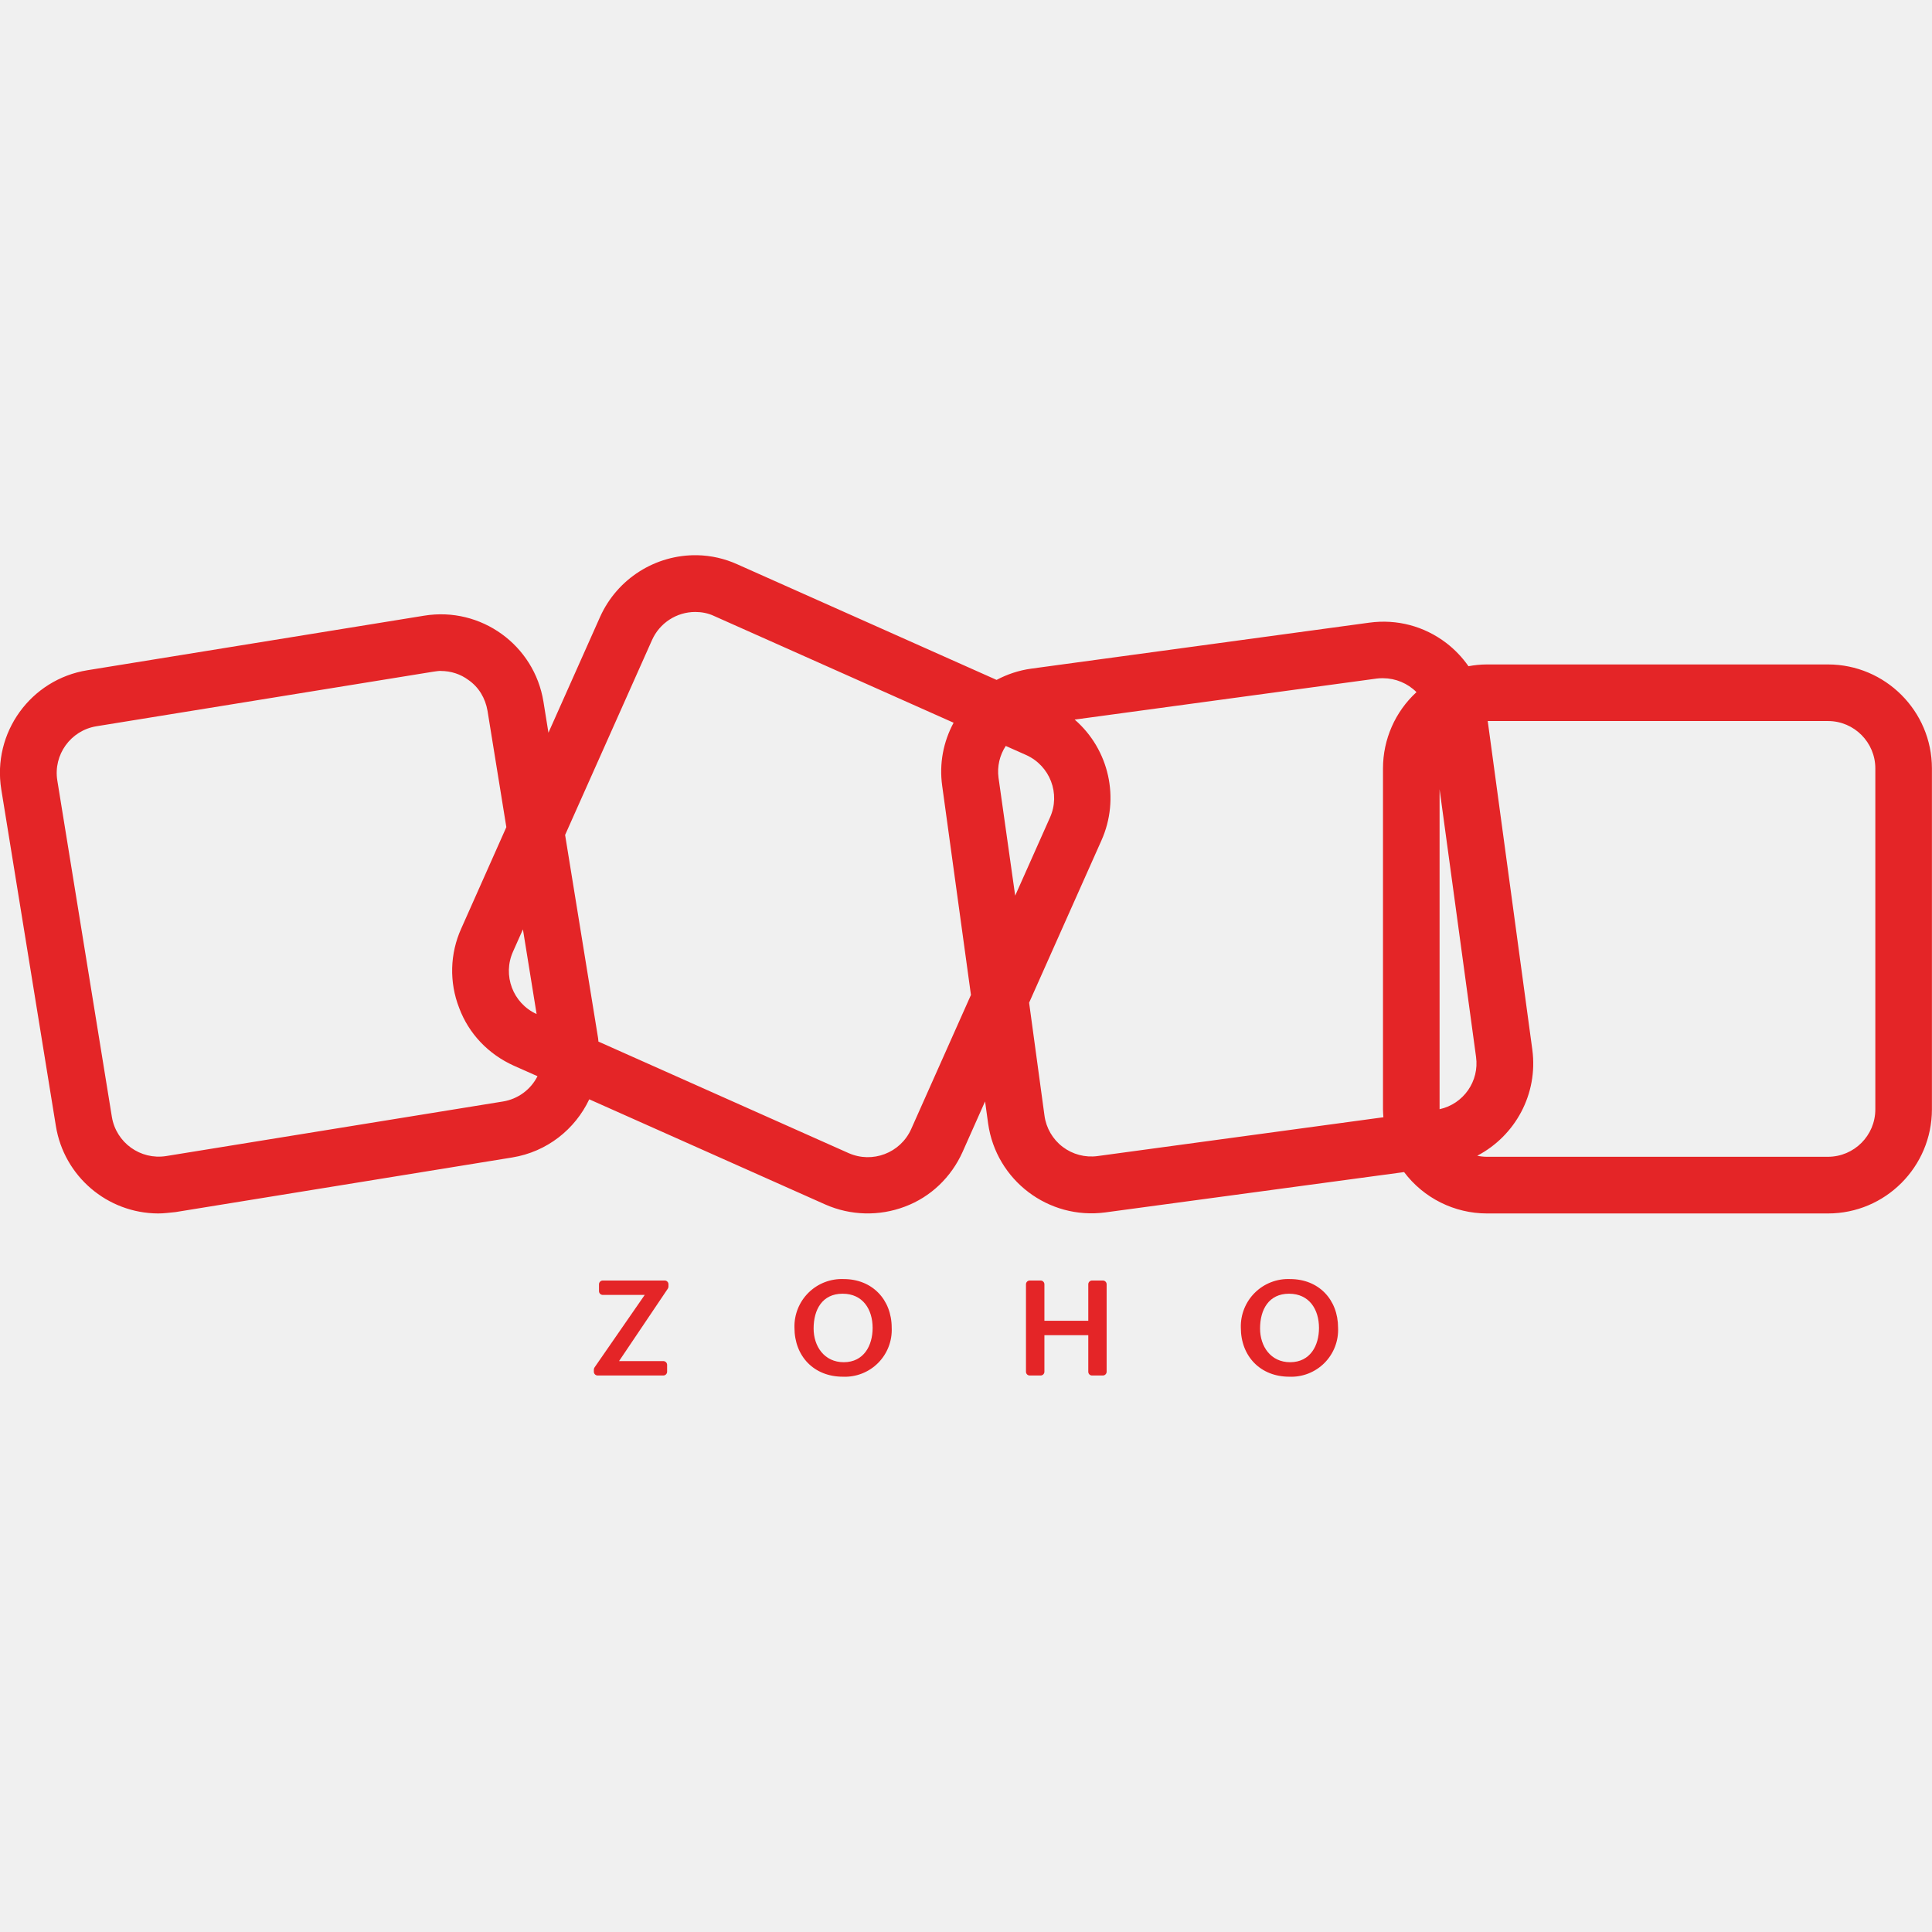
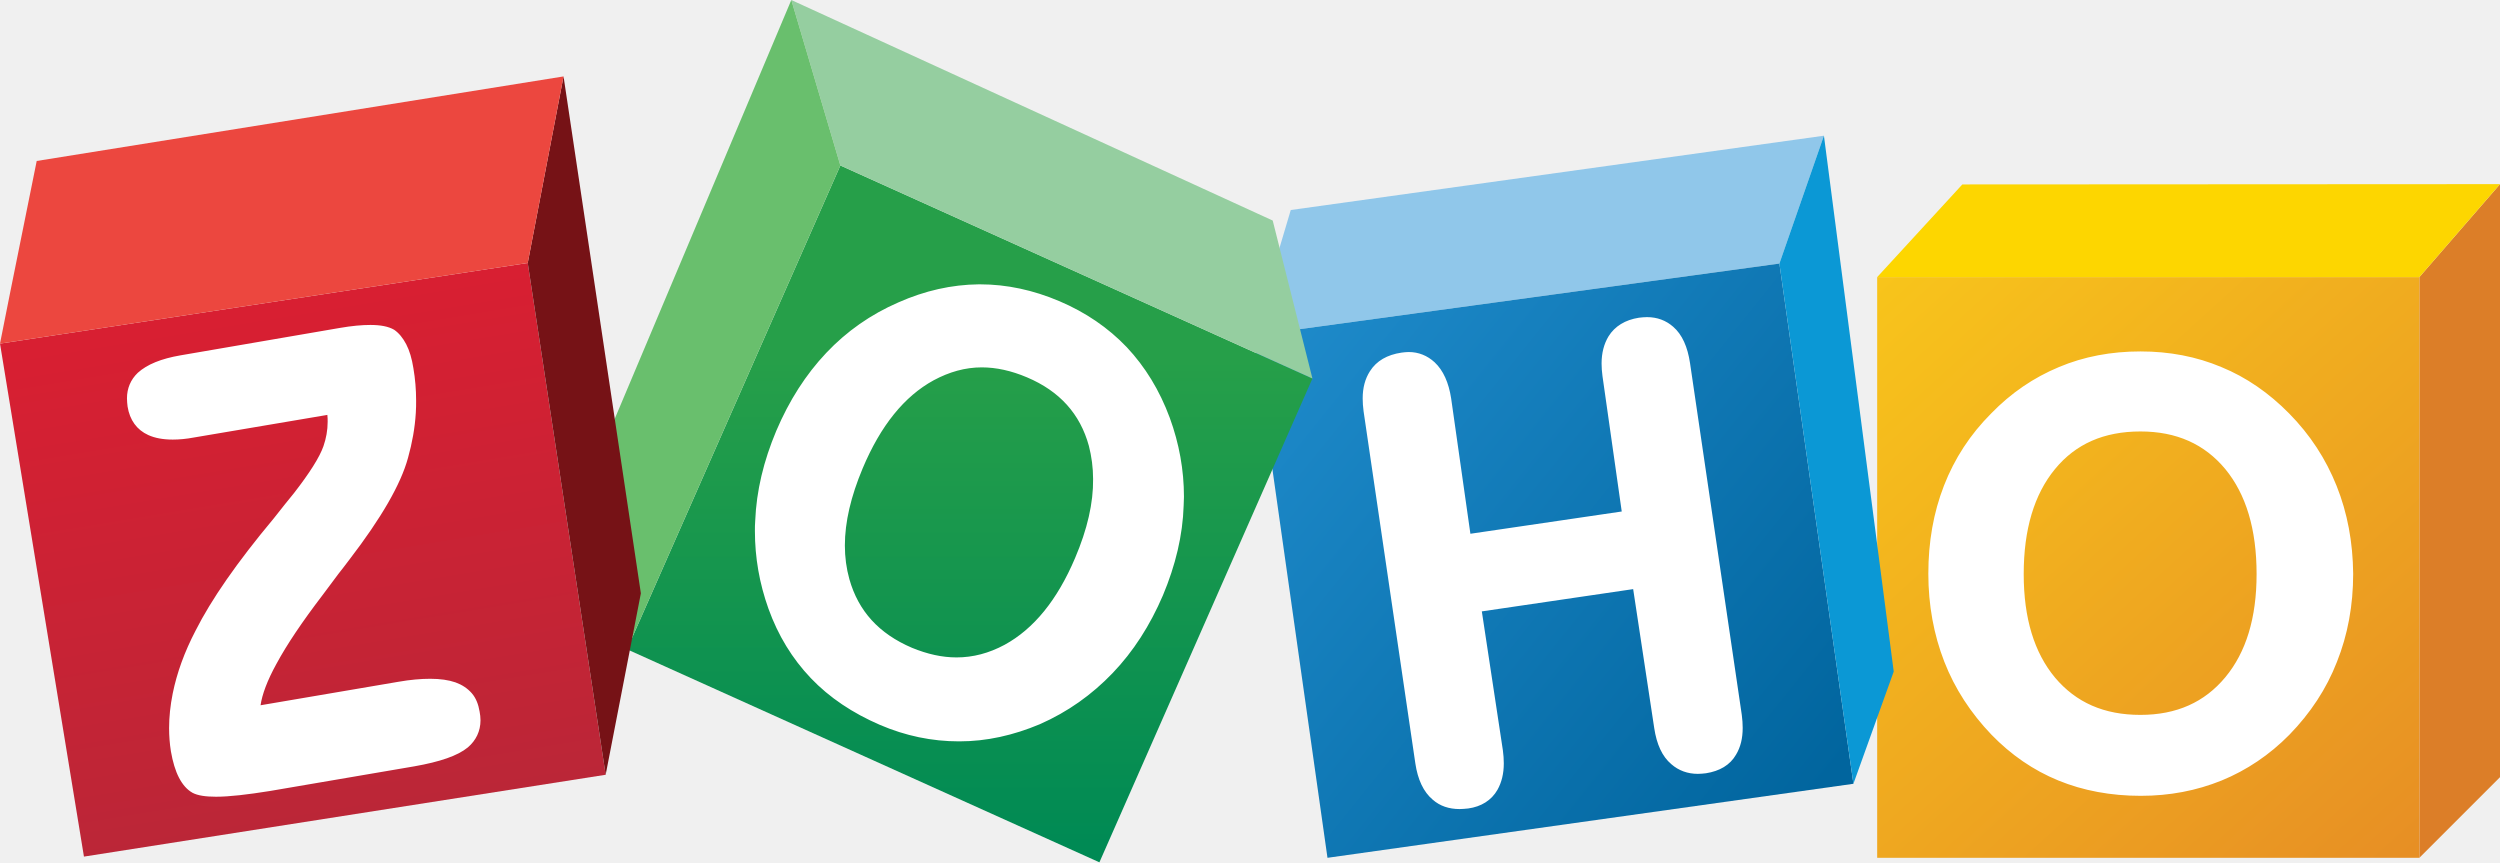
- <svg xmlns="http://www.w3.org/2000/svg" fill="#E42527" role="img" viewBox="0 0 24 24">
-   <path d="M8.66 6.897a1.299 1.299 0 0 0-1.205.765l-.642 1.44-.062-.385A1.291 1.291 0 0 0 5.27 7.648l-4.185.678A1.291 1.291 0 0 0 .016 9.807l.678 4.18a1.293 1.293 0 0 0 1.27 1.087c.074 0 .143-.01.216-.017l4.18-.678c.436-.07.784-.351.96-.723l2.933 1.307a1.304 1.304 0 0 0 .988.026c.321-.12.575-.365.716-.678l.28-.629.038.276a1.297 1.297 0 0 0 1.455 1.103l3.712-.501a1.29 1.29 0 0 0 1.03.514h4.236c.713 0 1.29-.58 1.291-1.291V9.545c0-.712-.58-1.291-1.291-1.291h-4.236c-.079 0-.155.008-.23.022a1.309 1.309 0 0 0-.275-.288c-.275-.21-.614-.3-.958-.253l-4.197.571c-.155.021-.3.07-.432.14L9.159 7.01a1.27 1.27 0 0 0-.499-.113zm-.025.705c.077 0 .159.013.24.052l2.971 1.324c-.128.238-.18.508-.142.782l.357 2.596h.002l-.745 1.672a.59.59 0 0 1-.777.296l-3.107-1.385-.004-.041-.41-2.526L8.1 7.95a.589.589 0 0 1 .536-.348zm-3.159.733c.125 0 .245.039.343.112.13.09.21.227.237.382l.234 1.446-.56 1.259a1.27 1.27 0 0 0-.026.987c.12.322.364.575.678.717l.295.131a.585.585 0 0 1-.428.314l-4.185.678a.59.59 0 0 1-.674-.485l-.678-4.18a.588.588 0 0 1 .485-.674l4.185-.678c.03-.004.064-.01.094-.01zm11.705.09a.59.59 0 0 1 .415.173 1.287 1.287 0 0 0-.416.947v4.237c0 .033.003.065.005.097l-3.55.482a.586.586 0 0 1-.66-.502l-.191-1.403.899-2.017a1.29 1.29 0 0 0-.333-1.5l3.754-.51c.026-.004.051-.004.077-.004zm1.3.532h4.227c.326 0 .588.266.588.588v4.237a.589.589 0 0 1-.588.588h-4.237a.564.564 0 0 1-.12-.013c.47-.246.758-.765.684-1.318zm-5.988.309.254.113c.296.133.43.48.296.777l-.432.97-.207-1.465a.58.58 0 0 1 .09-.395zm5.39.538.453 3.325a.583.583 0 0 1-.453.65zM6.496 11.545l.17 1.052a.588.588 0 0 1-.293-.776zm3.985 4.344a.588.588 0 0 0-.612.603c0 .358.244.61.601.61a.582.582 0 0 0 .607-.608c0-.35-.242-.605-.596-.605zm5.545 0a.588.588 0 0 0-.612.603c0 .358.245.61.602.61a.582.582 0 0 0 .606-.608c0-.35-.24-.605-.596-.605zm-8.537.018a.047.047 0 0 0-.048.047v.085c0 .026.021.047.048.047h.52l-.623.9a.052.052 0 0 0-.009.027v.027c0 .026.021.047.048.047h.815a.047.047 0 0 0 .047-.047v-.085a.047.047 0 0 0-.047-.047h-.55l.606-.9a.05.05 0 0 0 .008-.026v-.028a.047.047 0 0 0-.047-.047zm5.303 0a.047.047 0 0 0-.047.047v1.086c0 .026.02.047.047.047h.135a.047.047 0 0 0 .047-.047v-.454h.545v.454c0 .026.02.047.047.047h.134a.047.047 0 0 0 .047-.047v-1.086a.047.047 0 0 0-.047-.047h-.134a.047.047 0 0 0-.047.047v.453h-.545v-.453a.047.047 0 0 0-.047-.047zm-2.324.164c.25 0 .372.194.372.425 0 .219-.109.425-.358.426-.242 0-.375-.197-.375-.419 0-.235.108-.432.36-.432zm5.545 0c.25 0 .372.194.372.425 0 .219-.108.425-.358.426-.242 0-.374-.197-.374-.419 0-.235.108-.432.36-.432z" />
+ <svg xmlns="http://www.w3.org/2000/svg" xmlns:xlink="http://www.w3.org/1999/xlink" viewBox="0 0 830.9 286.6">
+   <defs>
+     <path id="A" d="M0 0h830.9v286.6H0z" />
+   </defs>
+   <clipPath id="B">
+     <use xlink:href="#A" />
+   </clipPath>
+   <g clip-path="url(#B)">
+     <path d="M830.9 61.2v197.1l-26.8 26.8v-193l26.8-30.9z" fill="#dc7e28" />
+     <linearGradient id="C" gradientUnits="userSpaceOnUse" x1="622.059" y1="87.308" x2="800.809" y2="284.238">
+       <stop offset=".006" stop-color="#f8c51b" />
+       <stop offset="1" stop-color="#e78f24" />
+     </linearGradient>
+     <path d="M804.1,92.1H623.9v193h180.2V92.1z" fill="url(#C)" />
+     <path d="M652.2 61.3l-28.3 30.8h180.2l26.8-30.9-178.7.1z" fill="#fdd600" />
+     <path d="M429 69.8l177.2-24.7-14.8 42.5-174.8 23.9L429 69.8z" fill="#90c7ea" />
+     <linearGradient id="D" gradientUnits="userSpaceOnUse" x1="422.841" y1="111.299" x2="607.191" y2="259.339">
+       <stop offset=".006" stop-color="#1e8aca" />
+       <stop offset="1" stop-color="#01659e" />
+     </linearGradient>
+     <path d="M591.4 87.6L616 260.5l-174.8 24.6-24.6-173.6 174.8-23.9z" fill="url(#D)" />
+     <path d="M591.4 87.6L616 260.5l13.4-37.3-23.2-178.1" fill="#0b98d5" />
+     <linearGradient id="E" gradientUnits="userSpaceOnUse" x1="322.3" y1="119.33" x2="322.3" y2="280.87">
+       <stop offset="0" stop-color="#269f49" />
+       <stop offset="1" stop-color="#008a54" />
+     </linearGradient>
+     <path d="M279.3 55l156.9 70.8-70.8 160.8-157-70.8L279.3 55z" fill="url(#E)" />
+     <path d="M263,0l16.3,55l156.9,70.8L423,73.3L263,0z" fill="#95cea0" />
+     <path d="M263,0l-63.2,149.9l8.6,65.9L279.3,55L263,0z" fill="#69bf6d" />
+     <linearGradient id="F" gradientUnits="userSpaceOnUse" x1="87.981" y1="103.528" x2="115.761" y2="271.238">
+       <stop offset="0" stop-color="#d81f32" />
+       <stop offset="1" stop-color="#bb2637" />
+     </linearGradient>
+     <path d="M175.4 87.4l25.9 170.1-173.4 27.2L0 114.2l175.4-26.8z" fill="url(#F)" />
+     <path d="M187.3 25.4L213 197.2l-11.7 60.3-25.9-170.1 11.9-62z" fill="#761216" />
+     <path d="M776.6 161.5c-3.6-9-8.8-17-15.8-24.1-6.7-6.8-14.2-12-22.5-15.4-8.3-3.5-17.3-5.2-26.9-5.2-9.7 0-18.8 1.7-27.1 5.2-8.4 3.5-15.9 8.6-22.5 15.4-7 7-12.2 15-15.7 24s-5.2 18.7-5.2 29.3c0 10.4 1.8 20.2 5.3 29.2s8.8 17.1 15.7 24.3c6.5 6.7 13.9 11.8 22.2 15.2s17.5 5.1 27.4 5.1c9.6 0 18.5-1.7 26.9-5.1 8.3-3.4 15.9-8.5 22.5-15.2 7-7.2 12.3-15.2 15.8-24.2 3.6-9 5.4-18.8 5.4-29.3-.1-10.5-1.9-20.2-5.5-29.2zm-37 63.6c-6.9 8.3-16.2 12.5-28.2 12.5-12.1 0-21.4-4.1-28.4-12.4-6.9-8.3-10.4-19.7-10.4-34.4 0-14.9 3.5-26.5 10.4-34.9s16.3-12.5 28.4-12.5c12 0 21.3 4.2 28.2 12.5 6.9 8.4 10.4 20 10.4 34.9 0 14.6-3.5 26-10.4 34.3zm-582.8 5.3c-1.4-1.6-3.2-2.8-5.4-3.6-2.3-.8-5.1-1.2-8.4-1.2-3.1 0-6.6.3-10.6 1l-45.8 7.8c.5-3.5 2.2-8.2 5.3-13.8 3.4-6.3 8.5-13.9 15.3-22.8l5.3-7.1c.9-1.1 2.1-2.7 3.7-4.8 10.5-13.7 17-24.9 19.4-33.7 1.4-5 2.3-10 2.6-15 .1-1.4.1-2.8.1-4.1 0-3.6-.3-7.2-.9-10.7-.5-3.2-1.3-5.9-2.4-8s-2.4-3.7-4-4.8c-1.9-1.1-4.5-1.6-7.9-1.6-2.8 0-6.2.3-10.2 1L60 118.1c-6.4 1.1-11.1 3-14.2 5.8-2.4 2.3-3.6 5.2-3.6 8.5 0 .9.1 1.8.2 2.7.7 4.5 3.1 7.8 6.9 9.5 2.2 1 4.9 1.5 8.1 1.5 2.1 0 4.5-.2 7.1-.7l44.3-7.5c.1.8.1 1.6.1 2.3 0 2.8-.5 5.5-1.4 8.1-1.3 3.7-4.6 8.9-9.8 15.6-1.5 1.8-3.8 4.7-6.8 8.5C78.7 187 70.2 199.3 65 209.6c-3.7 7.1-6.2 14-7.6 20.9-.8 4-1.2 7.8-1.2 11.5a48.98 48.98 0 0 0 .6 7.7c.6 3.5 1.5 6.5 2.7 8.8s2.7 4 4.5 5c1.7.9 4.3 1.3 7.8 1.3 4.4 0 10.4-.7 17.9-1.9l48-8.2c8.5-1.5 14.4-3.5 17.8-6.3 2.7-2.3 4.2-5.4 4.2-9a15.04 15.04 0 0 0-.3-2.9c-.4-2.4-1.2-4.5-2.6-6.1zm217.7-115c-6.2-6.5-13.7-11.6-22.4-15.3s-17.5-5.6-26.4-5.6h-.4c-9 .1-17.9 2.1-26.7 6-9.2 4-17.2 9.6-24 16.8s-12.3 15.8-16.6 25.9c-4.2 10-6.6 19.9-7 29.9-.1 1.1-.1 2.3-.1 3.4 0 8.8 1.5 17.4 4.5 25.8 3.2 8.9 7.9 16.6 14.1 23.1s13.9 11.6 22.9 15.5c8.6 3.7 17.4 5.5 26.3 5.5h.2c9 0 17.9-2 26.7-5.7 9.3-4.1 17.3-9.8 24.2-17s12.4-15.8 16.7-25.8c4.2-10 6.6-20 6.9-29.9 0-1 .1-1.9.1-2.9 0-8.9-1.6-17.7-4.7-26.2-3.4-9.2-8.2-17-14.3-23.5zm-17.2 70.1c-5.9 13.9-13.7 23.5-23.4 28.8-5.2 2.8-10.5 4.2-16 4.2-4.8 0-9.7-1.1-14.8-3.2-11-4.7-17.8-12.2-20.8-22.8-1-3.6-1.5-7.3-1.5-11.2 0-7.8 2-16.3 5.9-25.6 6-14.3 13.9-24 23.6-29.3 5.2-2.8 10.5-4.3 16-4.3 4.8 0 9.8 1.1 15 3.3 10.9 4.6 17.7 12.2 20.6 22.8.9 3.5 1.4 7.2 1.4 11 .1 7.9-1.9 16.7-6 26.3zm204.4-64.8c-.8-5.4-2.6-9.5-5.6-12.1-2.4-2.1-5.3-3.2-8.7-3.2-.9 0-1.8.1-2.7.2-4.5.7-8 2.8-10.1 6.2-1.5 2.5-2.3 5.5-2.3 9 0 1.3.1 2.7.3 4.2l6.4 45-50.3 7.4-6.4-45c-.8-5.2-2.6-9.3-5.5-12-2.4-2.2-5.3-3.4-8.6-3.4-.8 0-1.6.1-2.4.2-4.7.7-8.3 2.7-10.5 6.2-1.6 2.5-2.4 5.5-2.4 9 0 1.4.1 2.8.3 4.3l17.2 117c.8 5.4 2.7 9.5 5.8 12.1 2.4 2.1 5.4 3.1 8.9 3.1.9 0 1.9-.1 2.9-.2 4.3-.6 7.7-2.7 9.7-6.2 1.4-2.5 2.1-5.4 2.1-8.8 0-1.4-.1-2.8-.3-4.3l-7-46.2 50.3-7.4 7 46.2c.8 5.3 2.6 9.4 5.7 12 2.4 2.1 5.4 3.2 8.8 3.2.9 0 1.8-.1 2.7-.2 4.5-.7 8-2.7 10-6.2 1.5-2.5 2.2-5.4 2.2-8.9 0-1.4-.1-2.8-.3-4.3l-17.2-116.9z" fill="#fff" />
+     <path d="M0 114.2l3.4-17.1 8.8-43.6 175.1-28.1-11.9 62L0 114.2z" fill="#ec473f" />
+   </g>
</svg>
